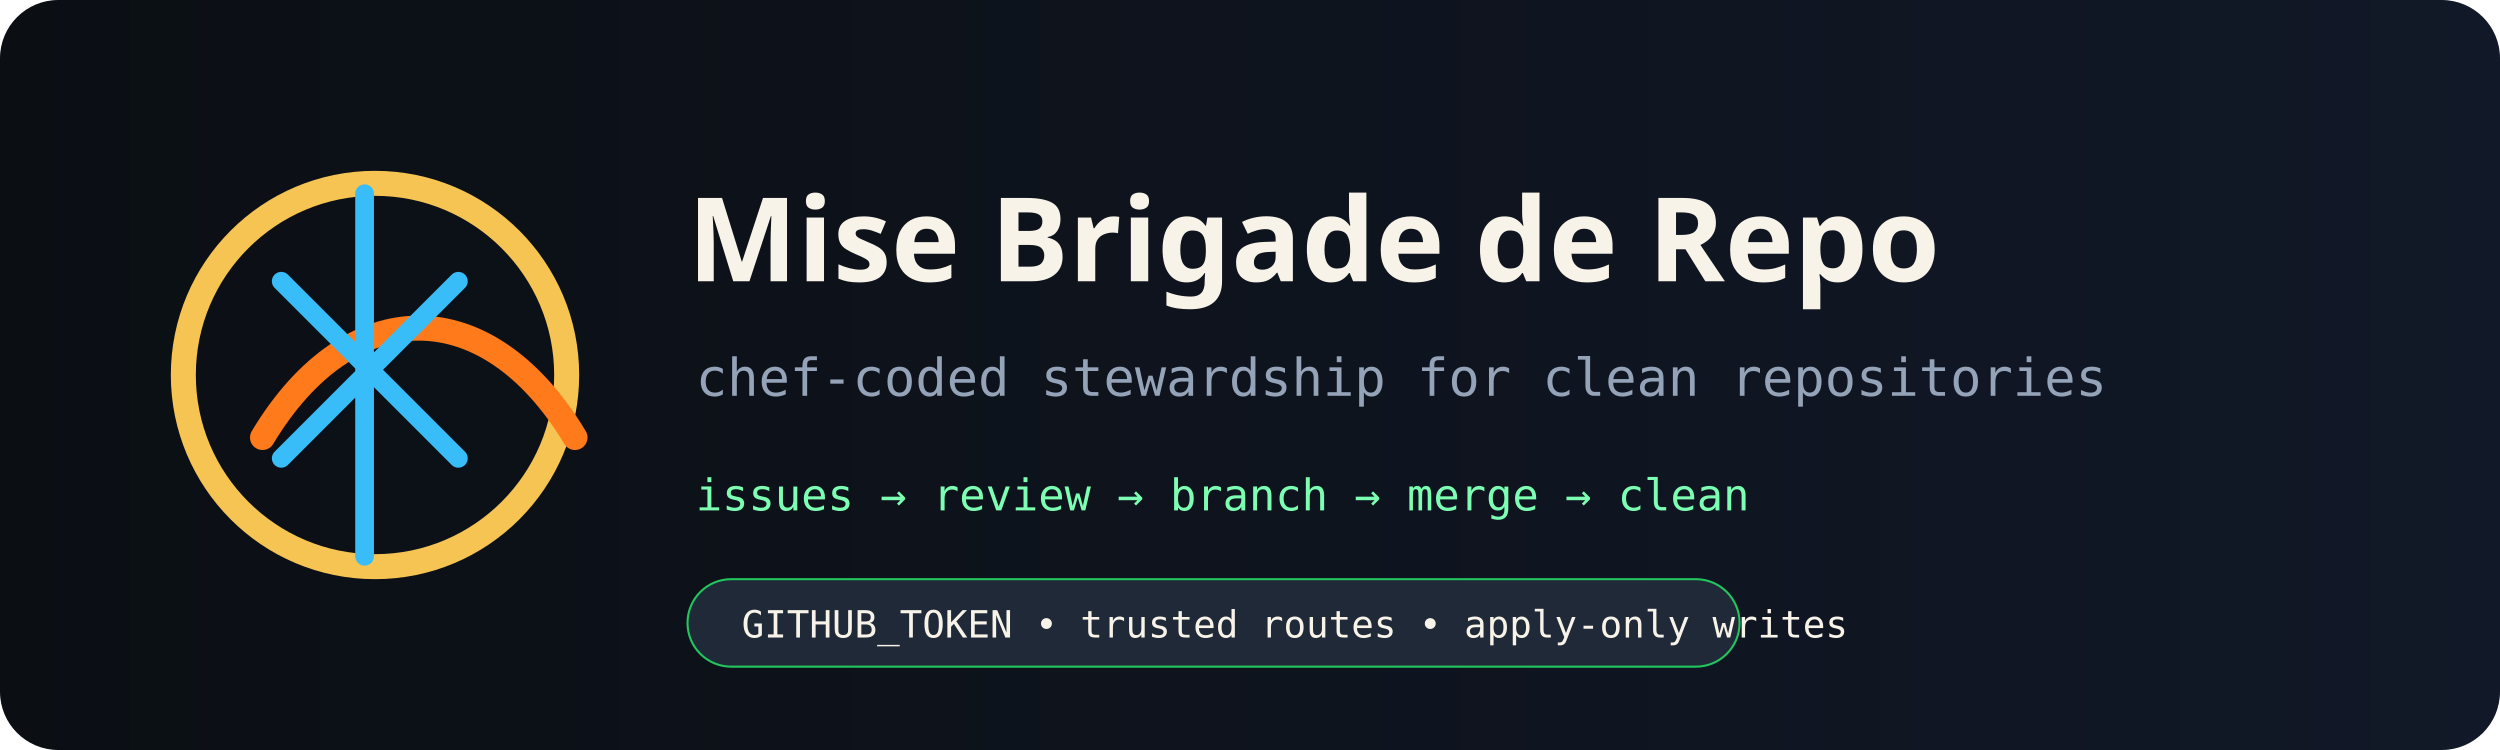
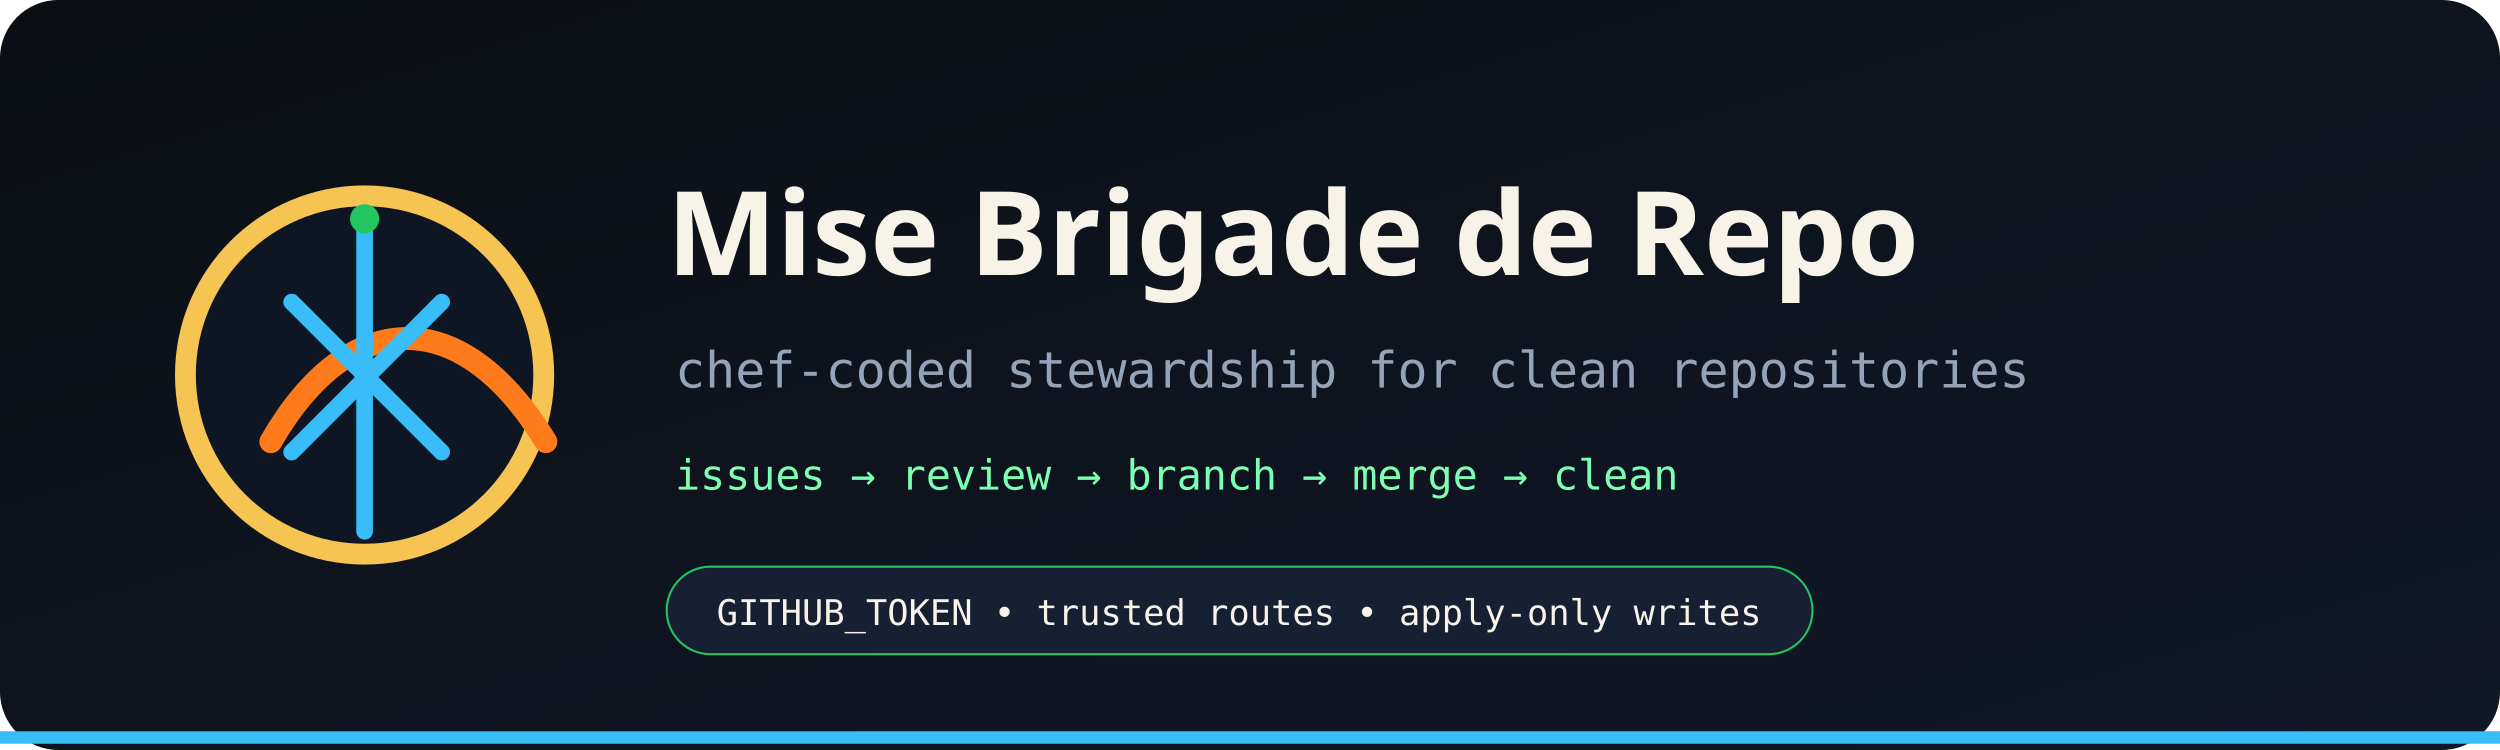
- <svg xmlns="http://www.w3.org/2000/svg" width="1200" height="360" viewBox="0 0 1200 360" role="img" aria-label="Mise Brigade de Repo hero banner">
+ <svg xmlns="http://www.w3.org/2000/svg" width="1200" height="360" viewBox="0 0 1200 360" role="img" aria-label="Mise Brigade de Repo hero">
  <defs>
-     <linearGradient id="g" x1="0" x2="1">
-       <stop offset="0" stop-color="#0B0F14" />
+     <linearGradient id="b" x2="1" y2="1">
+       <stop stop-color="#0B0F14" />
      <stop offset="1" stop-color="#111827" />
    </linearGradient>
  </defs>
-   <rect width="1200" height="360" rx="28" fill="url(#g)" />
-   <circle cx="180" cy="180" r="92" fill="none" stroke="#F6C453" stroke-width="12" />
-   <path d="M126 210c42-70 108-70 150 0" fill="none" stroke="#FF7A1A" stroke-width="12" stroke-linecap="round" />
-   <path d="M175 93v174M135 135l85 85M220 135l-85 85" stroke="#38BDF8" stroke-width="9" stroke-linecap="round" />
-   <text x="330" y="135" fill="#F8F3E8" font-size="56" font-family="ui-sans-serif,system-ui" font-weight="800">Mise Brigade de Repo</text>
-   <text x="334" y="190" fill="#94A3B8" font-size="25" font-family="ui-monospace,monospace">chef-coded stewardship for clean repositories</text>
-   <text x="334" y="245" fill="#7CFFB2" font-size="21" font-family="ui-monospace,monospace">issues → review → branch → merge → clean</text>
-   <rect x="330" y="278" width="505" height="42" rx="21" fill="#1F2937" stroke="#22C55E" />
-   <text x="356" y="306" fill="#F8F3E8" font-size="18" font-family="ui-monospace,monospace">GITHUB_TOKEN • trusted routes • apply-only writes</text>
+   <rect width="1200" height="360" rx="28" fill="url(#b)" />
+   <circle cx="175" cy="180" r="86" fill="#0E1623" stroke="#F6C453" stroke-width="10" />
+   <path d="M130 212c38-66 92-66 132 0" fill="none" stroke="#FF7A1A" stroke-width="11" stroke-linecap="round" />
+   <path d="M175 105v150M140 145l72 72M212 145l-72 72" stroke="#38BDF8" stroke-width="8" stroke-linecap="round" />
+   <circle cx="175" cy="105" r="7" fill="#22C55E" />
+   <text x="320" y="132" fill="#F8F3E8" font-size="56" font-family="system-ui,sans-serif" font-weight="800">Mise Brigade de Repo</text>
+   <text x="324" y="186" fill="#94A3B8" font-size="24" font-family="monospace">chef-coded stewardship for clean repositories</text>
+   <text x="324" y="235" fill="#7CFFB2" font-size="20" font-family="monospace">issues → review → branch → merge → clean</text>
+   <rect x="320" y="272" width="550" height="42" rx="21" fill="#172033" stroke="#22C55E" />
+   <text x="344" y="300" fill="#F8F3E8" font-size="17" font-family="monospace">GITHUB_TOKEN • trusted routes • apply-only writes</text>
+   <path d="M0 354h1200" stroke="#38BDF8" stroke-width="6" />
</svg>
